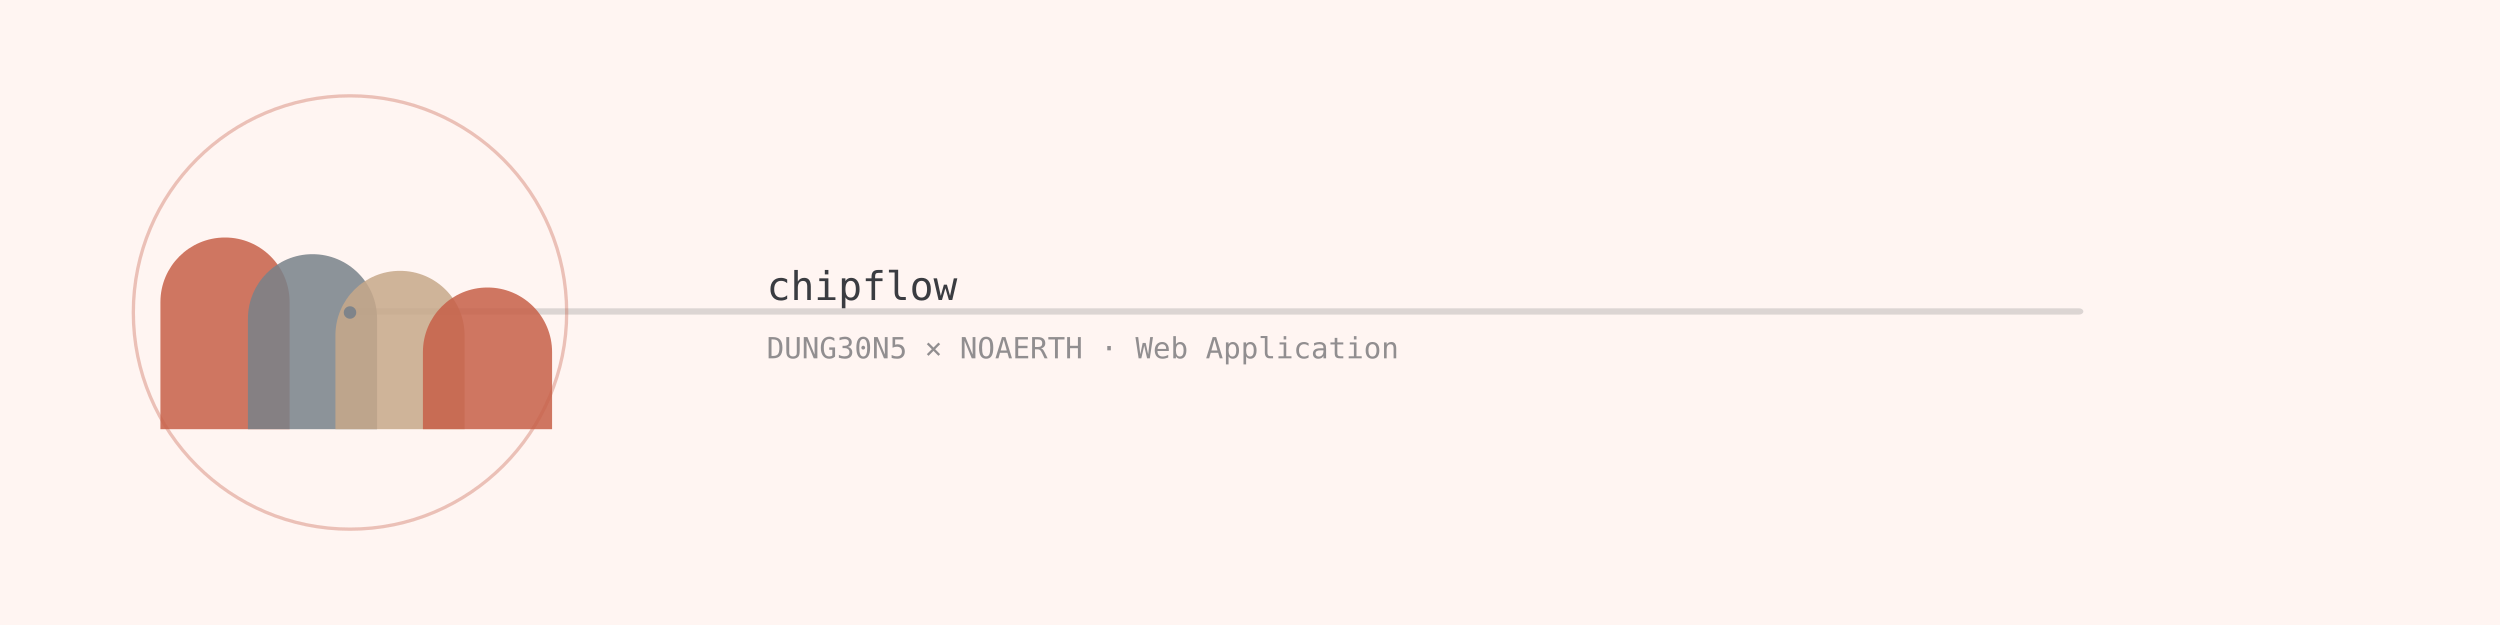
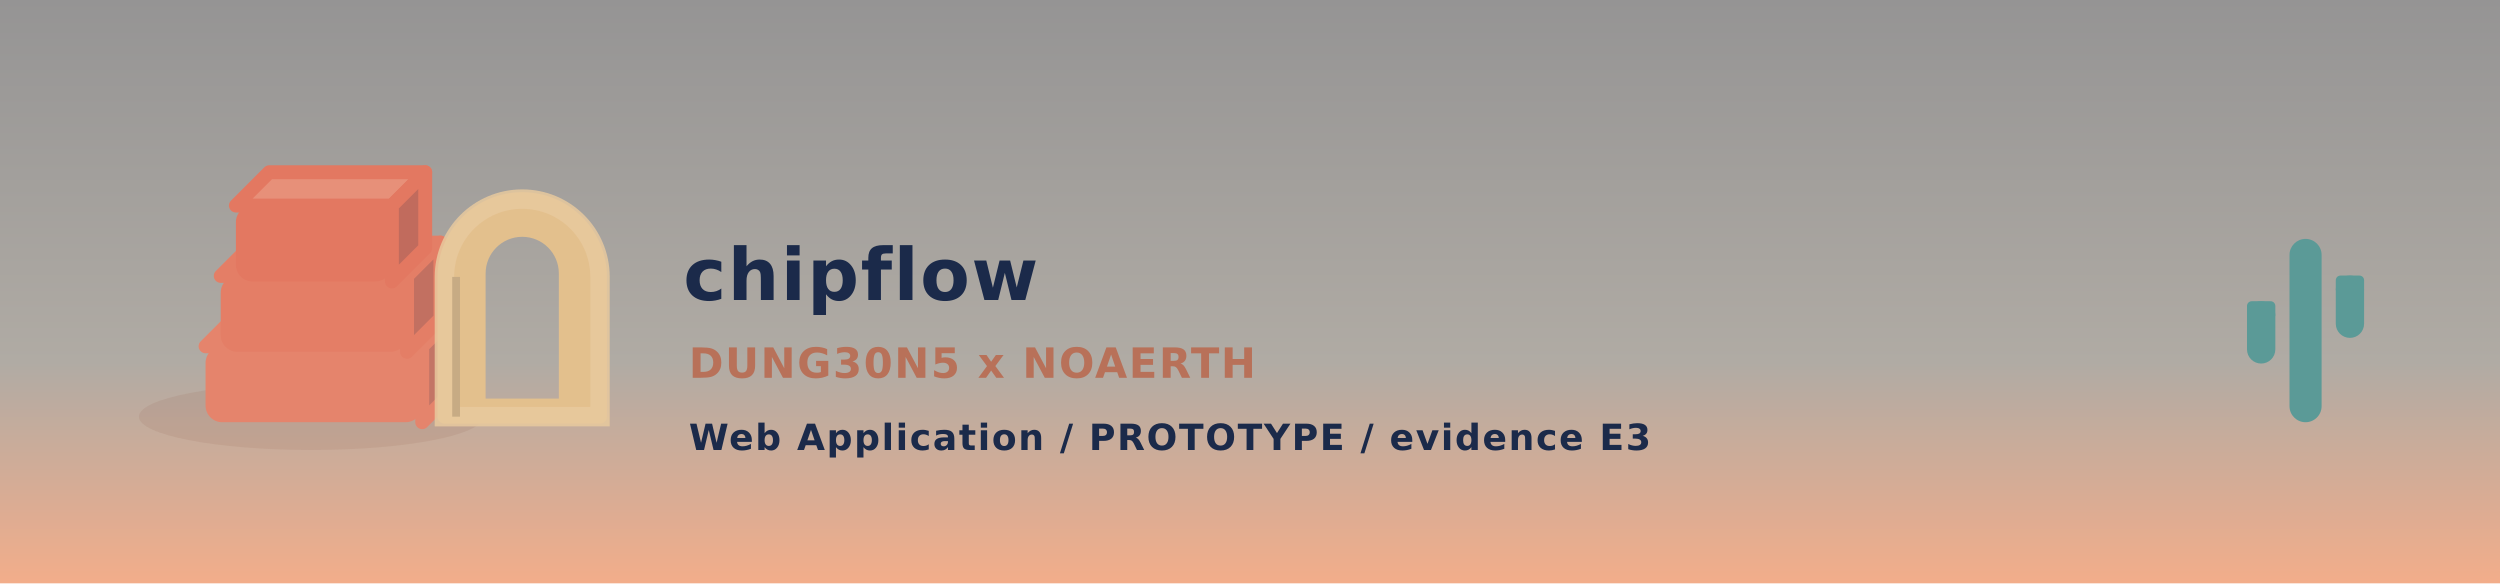
- <svg xmlns="http://www.w3.org/2000/svg" viewBox="0 0 1200 300" width="1200" height="300" role="img" aria-label="chipflow identity object">
-   <rect width="1200" height="300" fill="#fff5f2" />
-   <defs>
-     <linearGradient id="gft" x1="0" y1="0" x2="1" y2="1">
-       <stop offset="0%" stop-color="#c75f48" />
-       <stop offset="100%" stop-color="#78818a" />
-     </linearGradient>
-   </defs>
-   <rect x="168.00" y="148.00" width="832.00" height="3.00" rx="2.00" fill="rgba(37,40,46,0.160)" opacity="1.00" />
-   <path d="M77.00,206.00 L77.00,145.00 A31.00,31.00 0 0 1 139.00,145.00 L139.00,206.00 Z" fill="rgba(199,95,72,0.850)" opacity="1.00" />
-   <path d="M119.00,206.00 L119.00,153.00 A31.00,31.00 0 0 1 181.00,153.00 L181.00,206.00 Z" fill="rgba(120,129,138,0.850)" opacity="1.00" />
-   <path d="M161.00,206.00 L161.00,161.00 A31.00,31.00 0 0 1 223.00,161.00 L223.00,206.00 Z" fill="rgba(199,168,138,0.850)" opacity="1.00" />
-   <path d="M203.00,206.00 L203.00,169.00 A31.00,31.00 0 0 1 265.00,169.00 L265.00,206.00 Z" fill="rgba(199,95,72,0.850)" opacity="1.00" />
+ <svg xmlns="http://www.w3.org/2000/svg" width="900" height="210" viewBox="0 0 900 210" role="img" aria-label="chipflow - identity object">
+   <linearGradient id="skyf" x1="0" y1="0" x2="0" y2="1">
+     <stop offset="0" stop-color="#959494" />
+     <stop offset="0.62" stop-color="#b0aba4" />
+     <stop offset="1" stop-color="#f3ad8a" />
+   </linearGradient>
+   <rect width="900" height="210" fill="url(#skyf)" />
+   <rect x="0" y="352" width="900" height="-142" fill="#e9cda3" />
+   <rect x="0" y="352" width="900" height="3" fill="#ebd1a9" />
+   <ellipse cx="112" cy="150" rx="62" ry="12" fill="rgba(138,90,68,0.11)" />
  <g>
-     <circle cx="168.00" cy="150.00" r="104.00" fill="none" stroke="rgba(199,95,72,0.350)" stroke-width="1.60" opacity="1.00" />
-     <animate attributeName="opacity" values="0.25;1.0;0.25" dur="13.9s" begin="0s" repeatCount="indefinite" />
+     <path d="M74,124.67 L152,124.67 L164,112.67 L86,112.67 Z" fill="#e99a82" stroke="#e5846c" stroke-width="5" stroke-linejoin="round" />
+     <path d="M152,124.67 L164,112.67 L164,140 L152,152 Z" fill="#c37566" stroke="#e5846c" stroke-width="5" stroke-linejoin="round" />
+     <rect x="74" y="124.67" width="78" height="27.33" rx="6" fill="#e5846c" />
+     <path d="M79.46,99.33 L146.54,99.33 L158.54,87.33 L91.46,87.33 Z" fill="#e8957d" stroke="#e47e66" stroke-width="5" stroke-linejoin="round" />
+     <path d="M146.54,99.33 L158.54,87.33 L158.54,114.67 L146.54,126.67 Z" fill="#c27061" stroke="#e47e66" stroke-width="5" stroke-linejoin="round" />
+     <rect x="79.46" y="99.33" width="67.08" height="27.33" rx="6" fill="#e47e66" />
+     <path d="M84.92,74 L141.08,74 L153.08,62 L96.92,62 Z" fill="#e79079" stroke="#e37861" stroke-width="5" stroke-linejoin="round" />
+     <path d="M141.08,74 L153.08,62 L153.08,89.33 L141.08,101.33 Z" fill="#c16b5d" stroke="#e37861" stroke-width="5" stroke-linejoin="round" />
+     <rect x="84.92" y="74" width="56.16" height="27.33" rx="6" fill="#e37861" />
+     <animate attributeName="opacity" values="0.72;1;0.72" dur="6s" begin="0s" repeatCount="indefinite" />
  </g>
-   <circle cx="168" cy="150" r="3" fill="rgba(120,129,138,0.900)">
-     <animate attributeName="opacity" values="0.35;0.95;0.35" dur="13.9s" begin="0s" repeatCount="indefinite" />
-   </circle>
-   <text x="368" y="144" font-family="ui-monospace,Menlo,monospace" font-size="19" fill="rgba(37,40,46,0.900)">chipflow</text>
-   <text x="368" y="172" font-family="ui-monospace,Menlo,monospace" font-size="14" fill="rgba(37,40,46,0.500)">DUNG30N5 × NOAERTH · Web Application</text>
+   <path d="M160,150 L160,99.68 A28,28 0 0 1 216,99.68 L216,150 Z M172.32,146 L172.32,98.43 A15.68,15.68 0 0 1 203.68,98.43 L203.68,146 Z" fill="#e3c08d" fill-rule="evenodd" stroke="#e3c08d" stroke-width="5" stroke-linejoin="round" />
+   <path d="M160,150 L160,99.68 A28,28 0 0 1 216,99.68 L216,150 Z" fill="none" stroke="#e8c99d" stroke-width="7" stroke-linecap="round" opacity="0.85" />
+   <rect x="162.8" y="99.68" width="2.8" height="50.32" fill="#c7ab84" />
+   <text x="246" y="108" font-family="Verdana,DejaVu Sans,sans-serif" font-size="26" font-weight="700" letter-spacing="0.6" fill="#1b2a4a" text-anchor="start">chipflow</text>
+   <text x="248" y="136" font-family="Verdana,DejaVu Sans,sans-serif" font-size="15" font-weight="700" letter-spacing="0.6" fill="#b87159" text-anchor="start">DUNG30N5 x NOAERTH</text>
+   <text x="248" y="162" font-family="Verdana,DejaVu Sans,sans-serif" font-size="13" font-weight="700" letter-spacing="0.6" fill="#1b2a4a" text-anchor="start">Web Application  /  PROTOTYPE  /  evidence E3</text>
+   <rect x="824.22" y="86" width="11.56" height="66" rx="5.78" fill="#5b9a97" />
+   <rect x="808.92" y="108.44" width="10.2" height="22.44" rx="5.1" fill="#5b9a97" />
+   <rect x="808.92" y="108.44" width="10.2" height="6.6" rx="1.7" fill="#5b9a97" />
+   <rect x="840.88" y="99.2" width="10.2" height="22.44" rx="5.1" fill="#5b9a97" />
+   <rect x="840.88" y="99.2" width="10.2" height="6.6" rx="1.7" fill="#5b9a97" />
</svg>
